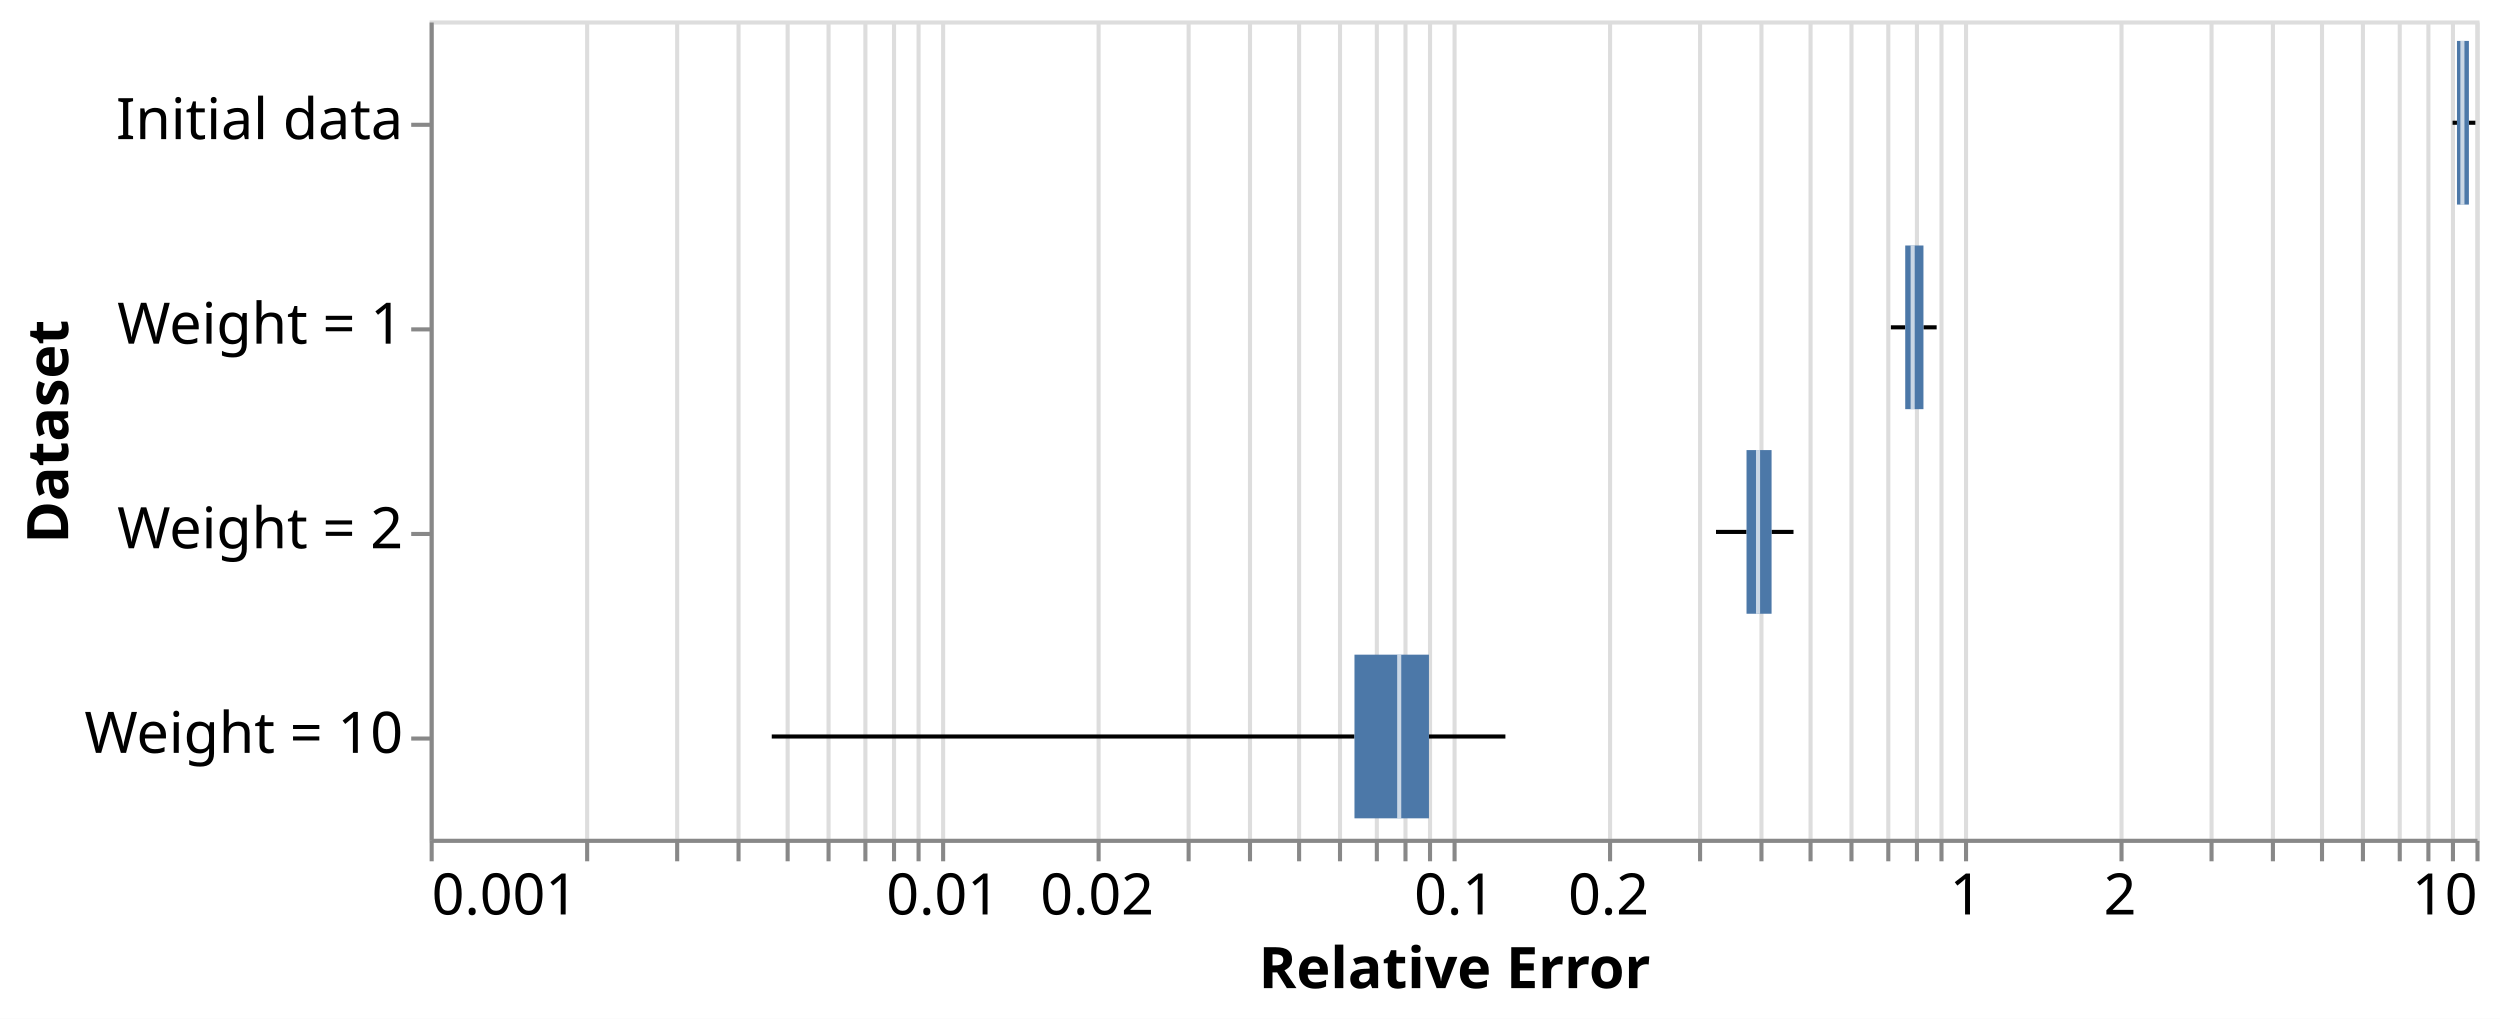
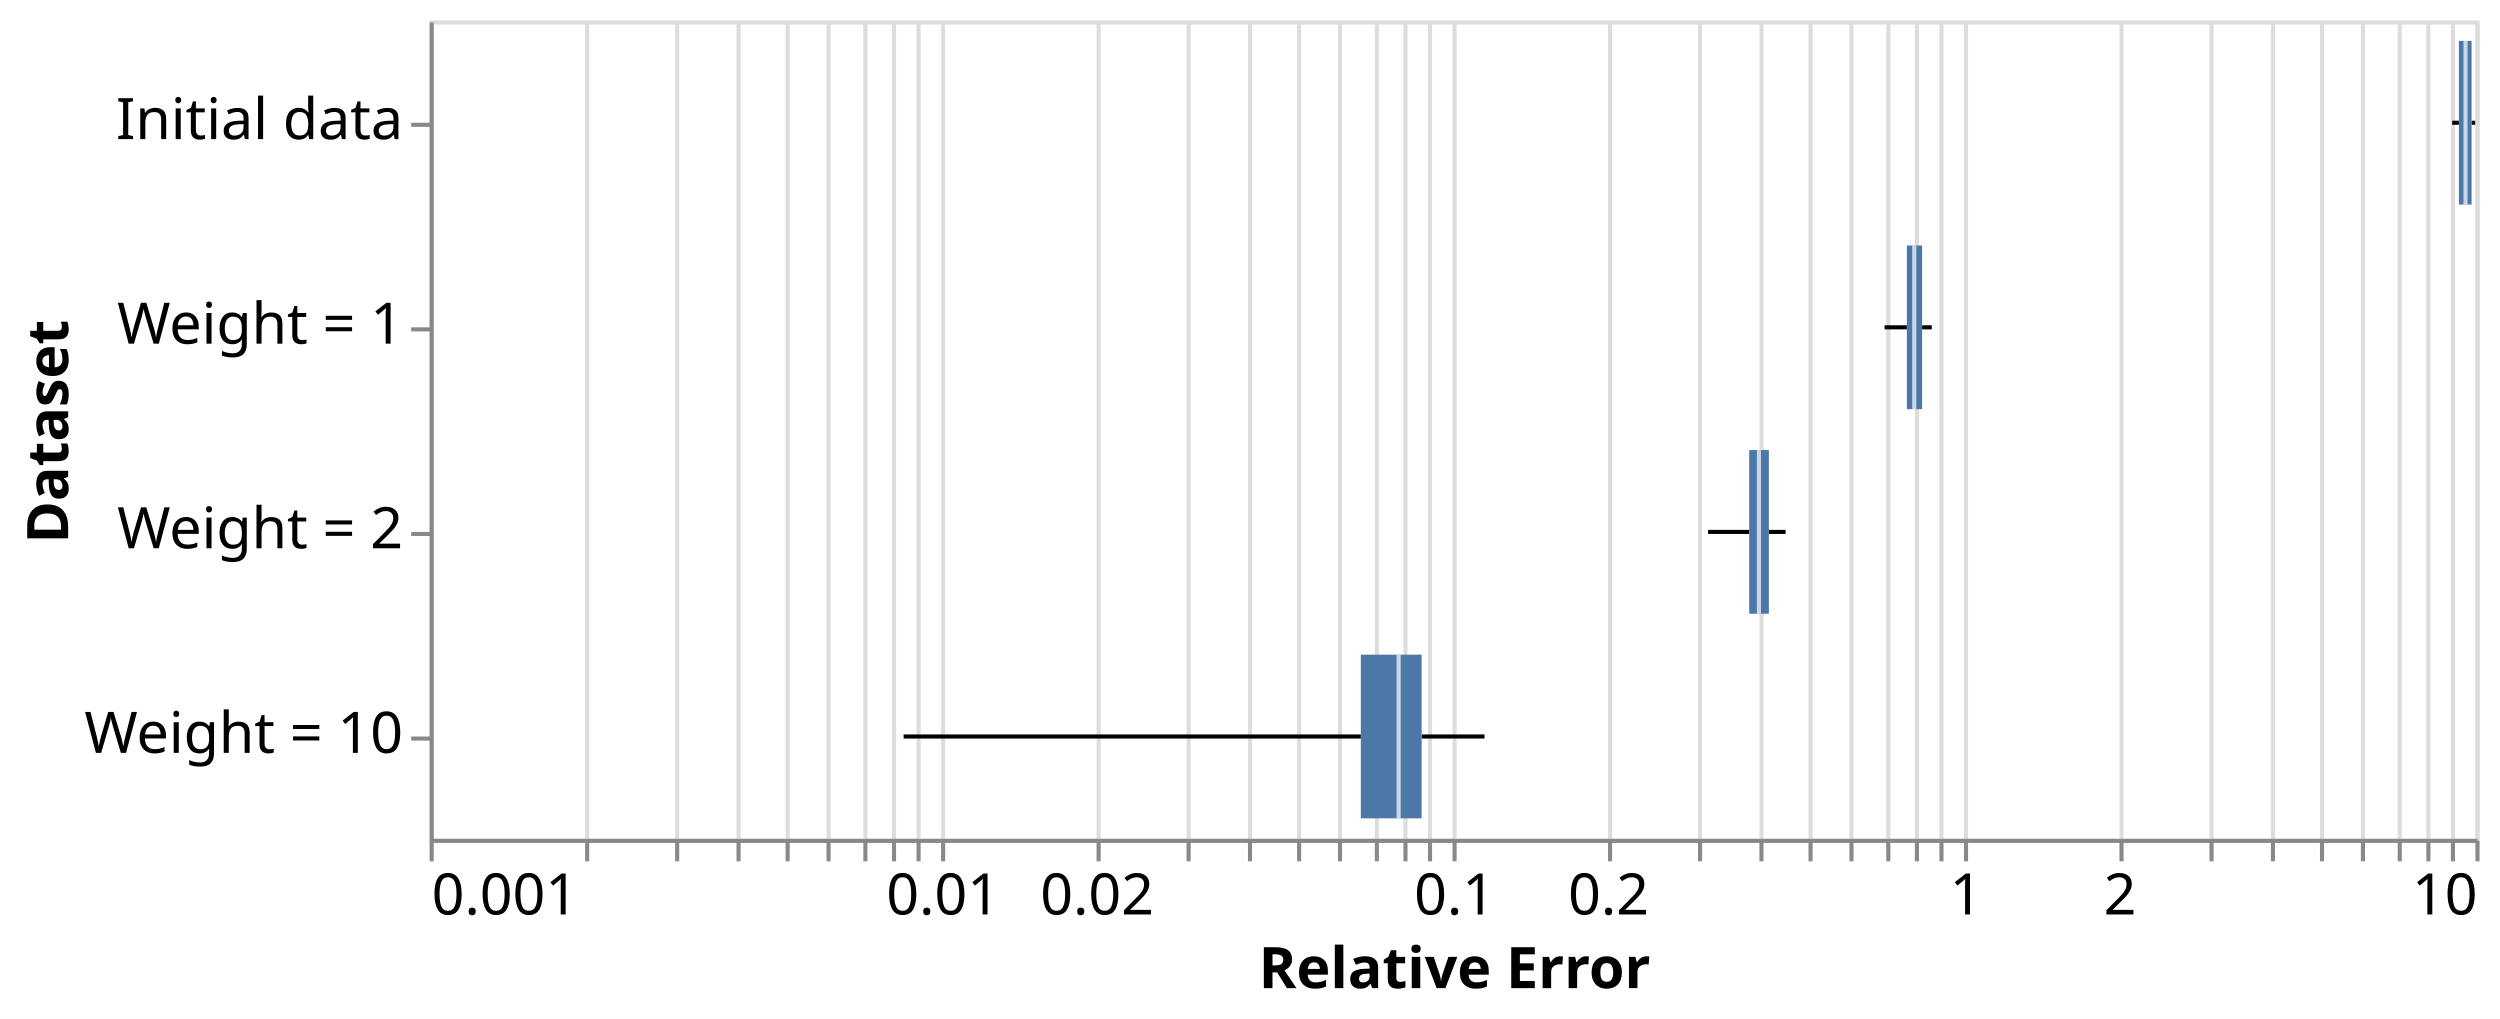
<svg xmlns="http://www.w3.org/2000/svg" version="1.1" class="marks" width="611" height="249" viewBox="0 0 611 249">
  <rect width="611" height="249" fill="white" />
  <g fill="none" stroke-miterlimit="10" transform="translate(105,5)">
    <g class="mark-group role-frame root" role="graphics-object" aria-roledescription="group mark container">
      <g transform="translate(0,0)">
        <path class="background" aria-hidden="true" d="M0.5,0.5h500v200h-500Z" stroke="#ddd" />
        <g>
          <g class="mark-group role-axis" aria-hidden="true">
            <g transform="translate(0.5,200.5)">
              <path class="background" aria-hidden="true" d="M0,0h0v0h0Z" pointer-events="none" />
              <g>
                <g class="mark-rule role-axis-grid" pointer-events="none">
                  <line transform="translate(0,0)" x2="0" y2="-200" stroke="#ddd" stroke-width="1" opacity="1" />
                  <line transform="translate(38,0)" x2="0" y2="-200" stroke="#ddd" stroke-width="1" opacity="1" />
                  <line transform="translate(60,0)" x2="0" y2="-200" stroke="#ddd" stroke-width="1" opacity="1" />
                  <line transform="translate(75,0)" x2="0" y2="-200" stroke="#ddd" stroke-width="1" opacity="1" />
                  <line transform="translate(87,0)" x2="0" y2="-200" stroke="#ddd" stroke-width="1" opacity="1" />
                  <line transform="translate(97,0)" x2="0" y2="-200" stroke="#ddd" stroke-width="1" opacity="1" />
                  <line transform="translate(106,0)" x2="0" y2="-200" stroke="#ddd" stroke-width="1" opacity="1" />
                  <line transform="translate(113,0)" x2="0" y2="-200" stroke="#ddd" stroke-width="1" opacity="1" />
                  <line transform="translate(119,0)" x2="0" y2="-200" stroke="#ddd" stroke-width="1" opacity="1" />
                  <line transform="translate(125,0)" x2="0" y2="-200" stroke="#ddd" stroke-width="1" opacity="1" />
                  <line transform="translate(163,0)" x2="0" y2="-200" stroke="#ddd" stroke-width="1" opacity="1" />
                  <line transform="translate(185,0)" x2="0" y2="-200" stroke="#ddd" stroke-width="1" opacity="1" />
                  <line transform="translate(200,0)" x2="0" y2="-200" stroke="#ddd" stroke-width="1" opacity="1" />
                  <line transform="translate(212,0)" x2="0" y2="-200" stroke="#ddd" stroke-width="1" opacity="1" />
                  <line transform="translate(222,0)" x2="0" y2="-200" stroke="#ddd" stroke-width="1" opacity="1" />
                  <line transform="translate(231,0)" x2="0" y2="-200" stroke="#ddd" stroke-width="1" opacity="1" />
                  <line transform="translate(238,0)" x2="0" y2="-200" stroke="#ddd" stroke-width="1" opacity="1" />
                  <line transform="translate(244,0)" x2="0" y2="-200" stroke="#ddd" stroke-width="1" opacity="1" />
                  <line transform="translate(250,0)" x2="0" y2="-200" stroke="#ddd" stroke-width="1" opacity="1" />
                  <line transform="translate(288,0)" x2="0" y2="-200" stroke="#ddd" stroke-width="1" opacity="1" />
                  <line transform="translate(310,0)" x2="0" y2="-200" stroke="#ddd" stroke-width="1" opacity="1" />
                  <line transform="translate(325,0)" x2="0" y2="-200" stroke="#ddd" stroke-width="1" opacity="1" />
                  <line transform="translate(337,0)" x2="0" y2="-200" stroke="#ddd" stroke-width="1" opacity="1" />
                  <line transform="translate(347,0)" x2="0" y2="-200" stroke="#ddd" stroke-width="1" opacity="1" />
                  <line transform="translate(356,0)" x2="0" y2="-200" stroke="#ddd" stroke-width="1" opacity="1" />
                  <line transform="translate(363,0)" x2="0" y2="-200" stroke="#ddd" stroke-width="1" opacity="1" />
                  <line transform="translate(369,0)" x2="0" y2="-200" stroke="#ddd" stroke-width="1" opacity="1" />
                  <line transform="translate(375,0)" x2="0" y2="-200" stroke="#ddd" stroke-width="1" opacity="1" />
                  <line transform="translate(413,0)" x2="0" y2="-200" stroke="#ddd" stroke-width="1" opacity="1" />
                  <line transform="translate(435,0)" x2="0" y2="-200" stroke="#ddd" stroke-width="1" opacity="1" />
                  <line transform="translate(450,0)" x2="0" y2="-200" stroke="#ddd" stroke-width="1" opacity="1" />
                  <line transform="translate(462,0)" x2="0" y2="-200" stroke="#ddd" stroke-width="1" opacity="1" />
                  <line transform="translate(472,0)" x2="0" y2="-200" stroke="#ddd" stroke-width="1" opacity="1" />
                  <line transform="translate(481,0)" x2="0" y2="-200" stroke="#ddd" stroke-width="1" opacity="1" />
                  <line transform="translate(488,0)" x2="0" y2="-200" stroke="#ddd" stroke-width="1" opacity="1" />
                  <line transform="translate(494,0)" x2="0" y2="-200" stroke="#ddd" stroke-width="1" opacity="1" />
                  <line transform="translate(500,0)" x2="0" y2="-200" stroke="#ddd" stroke-width="1" opacity="1" />
                </g>
              </g>
              <path class="foreground" aria-hidden="true" d="" pointer-events="none" display="none" />
            </g>
          </g>
          <g class="mark-group role-axis" role="graphics-symbol" aria-roledescription="axis" aria-label="X-axis titled 'Relative Error' for a log scale with values from 0.001 to 10">
            <g transform="translate(0.5,200.5)">
              <path class="background" aria-hidden="true" d="M0,0h0v0h0Z" pointer-events="none" />
              <g>
                <g class="mark-rule role-axis-tick" pointer-events="none">
                  <line transform="translate(0,0)" x2="0" y2="5" stroke="#888" stroke-width="1" opacity="1" />
                  <line transform="translate(38,0)" x2="0" y2="5" stroke="#888" stroke-width="1" opacity="1" />
                  <line transform="translate(60,0)" x2="0" y2="5" stroke="#888" stroke-width="1" opacity="1" />
                  <line transform="translate(75,0)" x2="0" y2="5" stroke="#888" stroke-width="1" opacity="1" />
                  <line transform="translate(87,0)" x2="0" y2="5" stroke="#888" stroke-width="1" opacity="1" />
                  <line transform="translate(97,0)" x2="0" y2="5" stroke="#888" stroke-width="1" opacity="1" />
                  <line transform="translate(106,0)" x2="0" y2="5" stroke="#888" stroke-width="1" opacity="1" />
                  <line transform="translate(113,0)" x2="0" y2="5" stroke="#888" stroke-width="1" opacity="1" />
                  <line transform="translate(119,0)" x2="0" y2="5" stroke="#888" stroke-width="1" opacity="1" />
                  <line transform="translate(125,0)" x2="0" y2="5" stroke="#888" stroke-width="1" opacity="1" />
                  <line transform="translate(163,0)" x2="0" y2="5" stroke="#888" stroke-width="1" opacity="1" />
                  <line transform="translate(185,0)" x2="0" y2="5" stroke="#888" stroke-width="1" opacity="1" />
                  <line transform="translate(200,0)" x2="0" y2="5" stroke="#888" stroke-width="1" opacity="1" />
                  <line transform="translate(212,0)" x2="0" y2="5" stroke="#888" stroke-width="1" opacity="1" />
                  <line transform="translate(222,0)" x2="0" y2="5" stroke="#888" stroke-width="1" opacity="1" />
                  <line transform="translate(231,0)" x2="0" y2="5" stroke="#888" stroke-width="1" opacity="1" />
                  <line transform="translate(238,0)" x2="0" y2="5" stroke="#888" stroke-width="1" opacity="1" />
                  <line transform="translate(244,0)" x2="0" y2="5" stroke="#888" stroke-width="1" opacity="1" />
                  <line transform="translate(250,0)" x2="0" y2="5" stroke="#888" stroke-width="1" opacity="1" />
                  <line transform="translate(288,0)" x2="0" y2="5" stroke="#888" stroke-width="1" opacity="1" />
                  <line transform="translate(310,0)" x2="0" y2="5" stroke="#888" stroke-width="1" opacity="1" />
                  <line transform="translate(325,0)" x2="0" y2="5" stroke="#888" stroke-width="1" opacity="1" />
                  <line transform="translate(337,0)" x2="0" y2="5" stroke="#888" stroke-width="1" opacity="1" />
                  <line transform="translate(347,0)" x2="0" y2="5" stroke="#888" stroke-width="1" opacity="1" />
                  <line transform="translate(356,0)" x2="0" y2="5" stroke="#888" stroke-width="1" opacity="1" />
                  <line transform="translate(363,0)" x2="0" y2="5" stroke="#888" stroke-width="1" opacity="1" />
                  <line transform="translate(369,0)" x2="0" y2="5" stroke="#888" stroke-width="1" opacity="1" />
                  <line transform="translate(375,0)" x2="0" y2="5" stroke="#888" stroke-width="1" opacity="1" />
                  <line transform="translate(413,0)" x2="0" y2="5" stroke="#888" stroke-width="1" opacity="1" />
                  <line transform="translate(435,0)" x2="0" y2="5" stroke="#888" stroke-width="1" opacity="1" />
                  <line transform="translate(450,0)" x2="0" y2="5" stroke="#888" stroke-width="1" opacity="1" />
                  <line transform="translate(462,0)" x2="0" y2="5" stroke="#888" stroke-width="1" opacity="1" />
                  <line transform="translate(472,0)" x2="0" y2="5" stroke="#888" stroke-width="1" opacity="1" />
                  <line transform="translate(481,0)" x2="0" y2="5" stroke="#888" stroke-width="1" opacity="1" />
                  <line transform="translate(488,0)" x2="0" y2="5" stroke="#888" stroke-width="1" opacity="1" />
                  <line transform="translate(494,0)" x2="0" y2="5" stroke="#888" stroke-width="1" opacity="1" />
                  <line transform="translate(500,0)" x2="0" y2="5" stroke="#888" stroke-width="1" opacity="1" />
                </g>
                <g class="mark-text role-axis-label" pointer-events="none">
                  <text text-anchor="start" transform="translate(0,18)" font-family="sans-serif" font-size="14px" fill="#000" opacity="1">0.001</text>
                  <text text-anchor="middle" transform="translate(37.62875,18)" font-family="sans-serif" font-size="14px" fill="#000" opacity="0">0.002</text>
                  <text text-anchor="middle" transform="translate(59.64016,18)" font-family="sans-serif" font-size="14px" fill="#000" opacity="1" />
                  <text text-anchor="middle" transform="translate(75.2575,18)" font-family="sans-serif" font-size="14px" fill="#000" opacity="1" />
                  <text text-anchor="middle" transform="translate(87.37125,18)" font-family="sans-serif" font-size="14px" fill="#000" opacity="1" />
                  <text text-anchor="middle" transform="translate(97.26891,18)" font-family="sans-serif" font-size="14px" fill="#000" opacity="1" />
                  <text text-anchor="middle" transform="translate(105.6373,18)" font-family="sans-serif" font-size="14px" fill="#000" opacity="1" />
                  <text text-anchor="middle" transform="translate(112.8862,18)" font-family="sans-serif" font-size="14px" fill="#000" opacity="1" />
                  <text text-anchor="middle" transform="translate(119.2803,18)" font-family="sans-serif" font-size="14px" fill="#000" opacity="1" />
                  <text text-anchor="middle" transform="translate(125,18)" font-family="sans-serif" font-size="14px" fill="#000" opacity="1">0.01</text>
                  <text text-anchor="middle" transform="translate(162.6287,18)" font-family="sans-serif" font-size="14px" fill="#000" opacity="1">0.02</text>
                  <text text-anchor="middle" transform="translate(184.6402,18)" font-family="sans-serif" font-size="14px" fill="#000" opacity="1" />
                  <text text-anchor="middle" transform="translate(200.2575,18)" font-family="sans-serif" font-size="14px" fill="#000" opacity="1" />
                  <text text-anchor="middle" transform="translate(212.3713,18)" font-family="sans-serif" font-size="14px" fill="#000" opacity="1" />
                  <text text-anchor="middle" transform="translate(222.2689,18)" font-family="sans-serif" font-size="14px" fill="#000" opacity="1" />
                  <text text-anchor="middle" transform="translate(230.6373,18)" font-family="sans-serif" font-size="14px" fill="#000" opacity="1" />
                  <text text-anchor="middle" transform="translate(237.8862,18)" font-family="sans-serif" font-size="14px" fill="#000" opacity="1" />
                  <text text-anchor="middle" transform="translate(244.2803,18)" font-family="sans-serif" font-size="14px" fill="#000" opacity="1" />
                  <text text-anchor="middle" transform="translate(250,18)" font-family="sans-serif" font-size="14px" fill="#000" opacity="1">0.1</text>
                  <text text-anchor="middle" transform="translate(287.6287,18)" font-family="sans-serif" font-size="14px" fill="#000" opacity="1">0.2</text>
                  <text text-anchor="middle" transform="translate(309.6402,18)" font-family="sans-serif" font-size="14px" fill="#000" opacity="1" />
                  <text text-anchor="middle" transform="translate(325.2575,18)" font-family="sans-serif" font-size="14px" fill="#000" opacity="1" />
                  <text text-anchor="middle" transform="translate(337.3713,18)" font-family="sans-serif" font-size="14px" fill="#000" opacity="1" />
                  <text text-anchor="middle" transform="translate(347.2689,18)" font-family="sans-serif" font-size="14px" fill="#000" opacity="1" />
                  <text text-anchor="middle" transform="translate(355.6373,18)" font-family="sans-serif" font-size="14px" fill="#000" opacity="1" />
                  <text text-anchor="middle" transform="translate(362.8862,18)" font-family="sans-serif" font-size="14px" fill="#000" opacity="1" />
                  <text text-anchor="middle" transform="translate(369.2803,18)" font-family="sans-serif" font-size="14px" fill="#000" opacity="1" />
                  <text text-anchor="middle" transform="translate(375,18)" font-family="sans-serif" font-size="14px" fill="#000" opacity="1">1</text>
                  <text text-anchor="middle" transform="translate(412.6287,18)" font-family="sans-serif" font-size="14px" fill="#000" opacity="1">2</text>
                  <text text-anchor="middle" transform="translate(434.6402,18)" font-family="sans-serif" font-size="14px" fill="#000" opacity="1" />
                  <text text-anchor="middle" transform="translate(450.2575,18)" font-family="sans-serif" font-size="14px" fill="#000" opacity="1" />
                  <text text-anchor="middle" transform="translate(462.3713,18)" font-family="sans-serif" font-size="14px" fill="#000" opacity="1" />
                  <text text-anchor="middle" transform="translate(472.2689,18)" font-family="sans-serif" font-size="14px" fill="#000" opacity="1" />
                  <text text-anchor="middle" transform="translate(480.6373,18)" font-family="sans-serif" font-size="14px" fill="#000" opacity="1" />
                  <text text-anchor="middle" transform="translate(487.8862,18)" font-family="sans-serif" font-size="14px" fill="#000" opacity="1" />
                  <text text-anchor="middle" transform="translate(494.2803,18)" font-family="sans-serif" font-size="14px" fill="#000" opacity="1" />
                  <text text-anchor="end" transform="translate(500,18)" font-family="sans-serif" font-size="14px" fill="#000" opacity="1">10</text>
                </g>
                <g class="mark-rule role-axis-domain" pointer-events="none">
                  <line transform="translate(0,0)" x2="500" y2="0" stroke="#888" stroke-width="1" opacity="1" />
                </g>
                <g class="mark-text role-axis-title" pointer-events="none">
                  <text text-anchor="middle" transform="translate(250,36)" font-family="sans-serif" font-size="14px" font-weight="bold" fill="#000" opacity="1">Relative Error</text>
                </g>
              </g>
              <path class="foreground" aria-hidden="true" d="" pointer-events="none" display="none" />
            </g>
          </g>
          <g class="mark-group role-axis" role="graphics-symbol" aria-roledescription="axis" aria-label="Y-axis titled 'Dataset' for a discrete scale with 4 values: Initial data, Weight = 1, Weight = 2, Weight = 10">
            <g transform="translate(0.5,0.5)">
              <path class="background" aria-hidden="true" d="M0,0h0v0h0Z" pointer-events="none" />
              <g>
                <g class="mark-rule role-axis-tick" pointer-events="none">
                  <line transform="translate(0,25)" x2="-5" y2="0" stroke="#888" stroke-width="1" opacity="1" />
                  <line transform="translate(0,75)" x2="-5" y2="0" stroke="#888" stroke-width="1" opacity="1" />
                  <line transform="translate(0,125)" x2="-5" y2="0" stroke="#888" stroke-width="1" opacity="1" />
                  <line transform="translate(0,175)" x2="-5" y2="0" stroke="#888" stroke-width="1" opacity="1" />
                </g>
                <g class="mark-text role-axis-label" pointer-events="none">
                  <text text-anchor="end" transform="translate(-7,28.5)" font-family="sans-serif" font-size="14px" fill="#000" opacity="1">Initial data</text>
                  <text text-anchor="end" transform="translate(-7,78.5)" font-family="sans-serif" font-size="14px" fill="#000" opacity="1">Weight = 1</text>
                  <text text-anchor="end" transform="translate(-7,128.5)" font-family="sans-serif" font-size="14px" fill="#000" opacity="1">Weight = 2</text>
                  <text text-anchor="end" transform="translate(-7,178.5)" font-family="sans-serif" font-size="14px" fill="#000" opacity="1">Weight = 10</text>
                </g>
                <g class="mark-rule role-axis-domain" pointer-events="none">
                  <line transform="translate(0,0)" x2="0" y2="200" stroke="#888" stroke-width="1" opacity="1" />
                </g>
                <g class="mark-text role-axis-title" pointer-events="none">
                  <text text-anchor="middle" transform="translate(-85.84668,100) rotate(-90) translate(0,-3)" font-family="sans-serif" font-size="14px" font-weight="bold" fill="#000" opacity="1">Dataset</text>
                </g>
              </g>
              <path class="foreground" aria-hidden="true" d="" pointer-events="none" display="none" />
            </g>
          </g>
          <g class="mark-rule role-mark layer_0_marks" aria-hidden="true">
-             <line transform="translate(494.4098,25)" x2="1.073" y2="0" stroke="black" />
-             <line transform="translate(357.1288,75)" x2="3.508" y2="0" stroke="black" />
-             <line transform="translate(314.3894,125)" x2="7.46" y2="0" stroke="black" />
-             <line transform="translate(83.6169,175)" x2="142.416" y2="0" stroke="black" />
+             <line transform="translate(494.3284,25)" x2="1.622" y2="0" stroke="black" />
+             <line transform="translate(355.5825,75)" x2="5.453" y2="0" stroke="black" />
+             <line transform="translate(312.4545,125)" x2="10.054" y2="0" stroke="black" />
+             <line transform="translate(115.8422,175)" x2="111.742" y2="0" stroke="black" />
          </g>
          <g class="mark-rule role-mark layer_1_marks" aria-hidden="true">
-             <line transform="translate(498.3989,25)" x2="1.579" y2="0" stroke="black" />
-             <line transform="translate(365.0905,75)" x2="3.229" y2="0" stroke="black" />
-             <line transform="translate(327.973,125)" x2="5.36" y2="0" stroke="black" />
-             <line transform="translate(244.2337,175)" x2="18.687" y2="0" stroke="black" />
+             <line transform="translate(499.0587,25)" x2="0.868" y2="0" stroke="black" />
+             <line transform="translate(364.7648,75)" x2="2.356" y2="0" stroke="black" />
+             <line transform="translate(327.3123,125)" x2="4.08" y2="0" stroke="black" />
+             <line transform="translate(242.4451,175)" x2="15.369" y2="0" stroke="black" />
          </g>
          <g class="mark-rect role-mark layer_2_marks" role="graphics-object" aria-roledescription="rect mark container">
-             <path aria-label="Relative Error: 9.20156560889; Dataset: Initial data; upper_box_Relative Error: 9.70936543181; Max of Relative Error: 9.99596692351; Q3 of Relative Error: 9.70936543181; Median of Relative Error: 9.4295088618; Q1 of Relative Error: 9.20156560889; Min of Relative Error: 9.02148739817" role="graphics-symbol" aria-roledescription="box" d="M495.483,5h2.916v40h-2.916Z" fill="#4c78a8" />
-             <path aria-label="Relative Error: 0.767524941159; Dataset: Weight = 1; upper_box_Relative Error: 0.833150795897; Max of Relative Error: 0.884214599725; Q3 of Relative Error: 0.833150795897; Median of Relative Error: 0.793685820822; Q1 of Relative Error: 0.767524941159; Min of Relative Error: 0.71949870615" role="graphics-symbol" aria-roledescription="box" d="M360.637,55h4.454v40h-4.454Z" fill="#4c78a8" />
-             <path aria-label="Relative Error: 0.375657886883; Dataset: Weight = 2; upper_box_Relative Error: 0.420517760012; Max of Relative Error: 0.464152322452; Q3 of Relative Error: 0.420517760012; Median of Relative Error: 0.395650355154; Q1 of Relative Error: 0.375657886883; Min of Relative Error: 0.327427565601" role="graphics-symbol" aria-roledescription="box" d="M321.849,105h6.124v40h-6.124Z" fill="#4c78a8" />
-             <path aria-label="Relative Error: 0.0643074956605; Dataset: Weight = 10; upper_box_Relative Error: 0.0899227847486; Max of Relative Error: 0.126871069028; Q3 of Relative Error: 0.0899227847486; Median of Relative Error: 0.0786570394707; Q1 of Relative Error: 0.0643074956605; Min of Relative Error: 0.00466589779134" role="graphics-symbol" aria-roledescription="box" d="M226.033,155h18.201v40h-18.201Z" fill="#4c78a8" />
+             <path aria-label="Relative Error: 9.2812235272; Dataset: Initial data; upper_box_Relative Error: 9.82810243147; Max of Relative Error: 9.98657612394; Q3 of Relative Error: 9.82810243147; Median of Relative Error: 9.56219833739; Q1 of Relative Error: 9.2812235272; Min of Relative Error: 9.00797207909" role="graphics-symbol" aria-roledescription="box" d="M495.951,5h3.108v40h-3.108Z" fill="#4c78a8" />
+             <path aria-label="Relative Error: 0.773190924886; Dataset: Weight = 1; upper_box_Relative Error: 0.828167721448; Max of Relative Error: 0.864895934479; Q3 of Relative Error: 0.828167721448; Median of Relative Error: 0.799327517814; Q1 of Relative Error: 0.773190924886; Min of Relative Error: 0.699294582456" role="graphics-symbol" aria-roledescription="box" d="M361.036,55h3.729v40h-3.729Z" fill="#4c78a8" />
+             <path aria-label="Relative Error: 0.380247418181; Dataset: Weight = 2; upper_box_Relative Error: 0.415430590818; Max of Relative Error: 0.447855222674; Q3 of Relative Error: 0.415430590818; Median of Relative Error: 0.397233708076; Q1 of Relative Error: 0.380247418181; Min of Relative Error: 0.315963118334" role="graphics-symbol" aria-roledescription="box" d="M322.508,105h4.804v40h-4.804Z" fill="#4c78a8" />
+             <path aria-label="Relative Error: 0.066171690792; Dataset: Weight = 10; upper_box_Relative Error: 0.0870083292621; Max of Relative Error: 0.115482614328; Q3 of Relative Error: 0.0870083292621; Median of Relative Error: 0.0784590142537; Q1 of Relative Error: 0.066171690792; Min of Relative Error: 0.00844767781043" role="graphics-symbol" aria-roledescription="box" d="M227.584,155h14.861v40h-14.861Z" fill="#4c78a8" />
          </g>
          <g class="mark-rect role-mark layer_3_marks" aria-hidden="true">
-             <path d="M496.311,5h1v40h-1Z" fill="white" opacity="0.7" />
-             <path d="M361.956,55h1v40h-1Z" fill="white" opacity="0.7" />
-             <path d="M324.164,105h1v40h-1Z" fill="white" opacity="0.7" />
-             <path d="M236.467,155h1v40h-1Z" fill="white" opacity="0.7" />
+             <path d="M497.07,5h1v40h-1Z" fill="white" opacity="0.7" />
+             <path d="M362.341,55h1v40h-1Z" fill="white" opacity="0.7" />
+             <path d="M324.381,105h1v40h-1Z" fill="white" opacity="0.7" />
+             <path d="M236.33,155h1v40h-1Z" fill="white" opacity="0.7" />
          </g>
        </g>
        <path class="foreground" aria-hidden="true" d="" display="none" />
      </g>
    </g>
  </g>
</svg>
